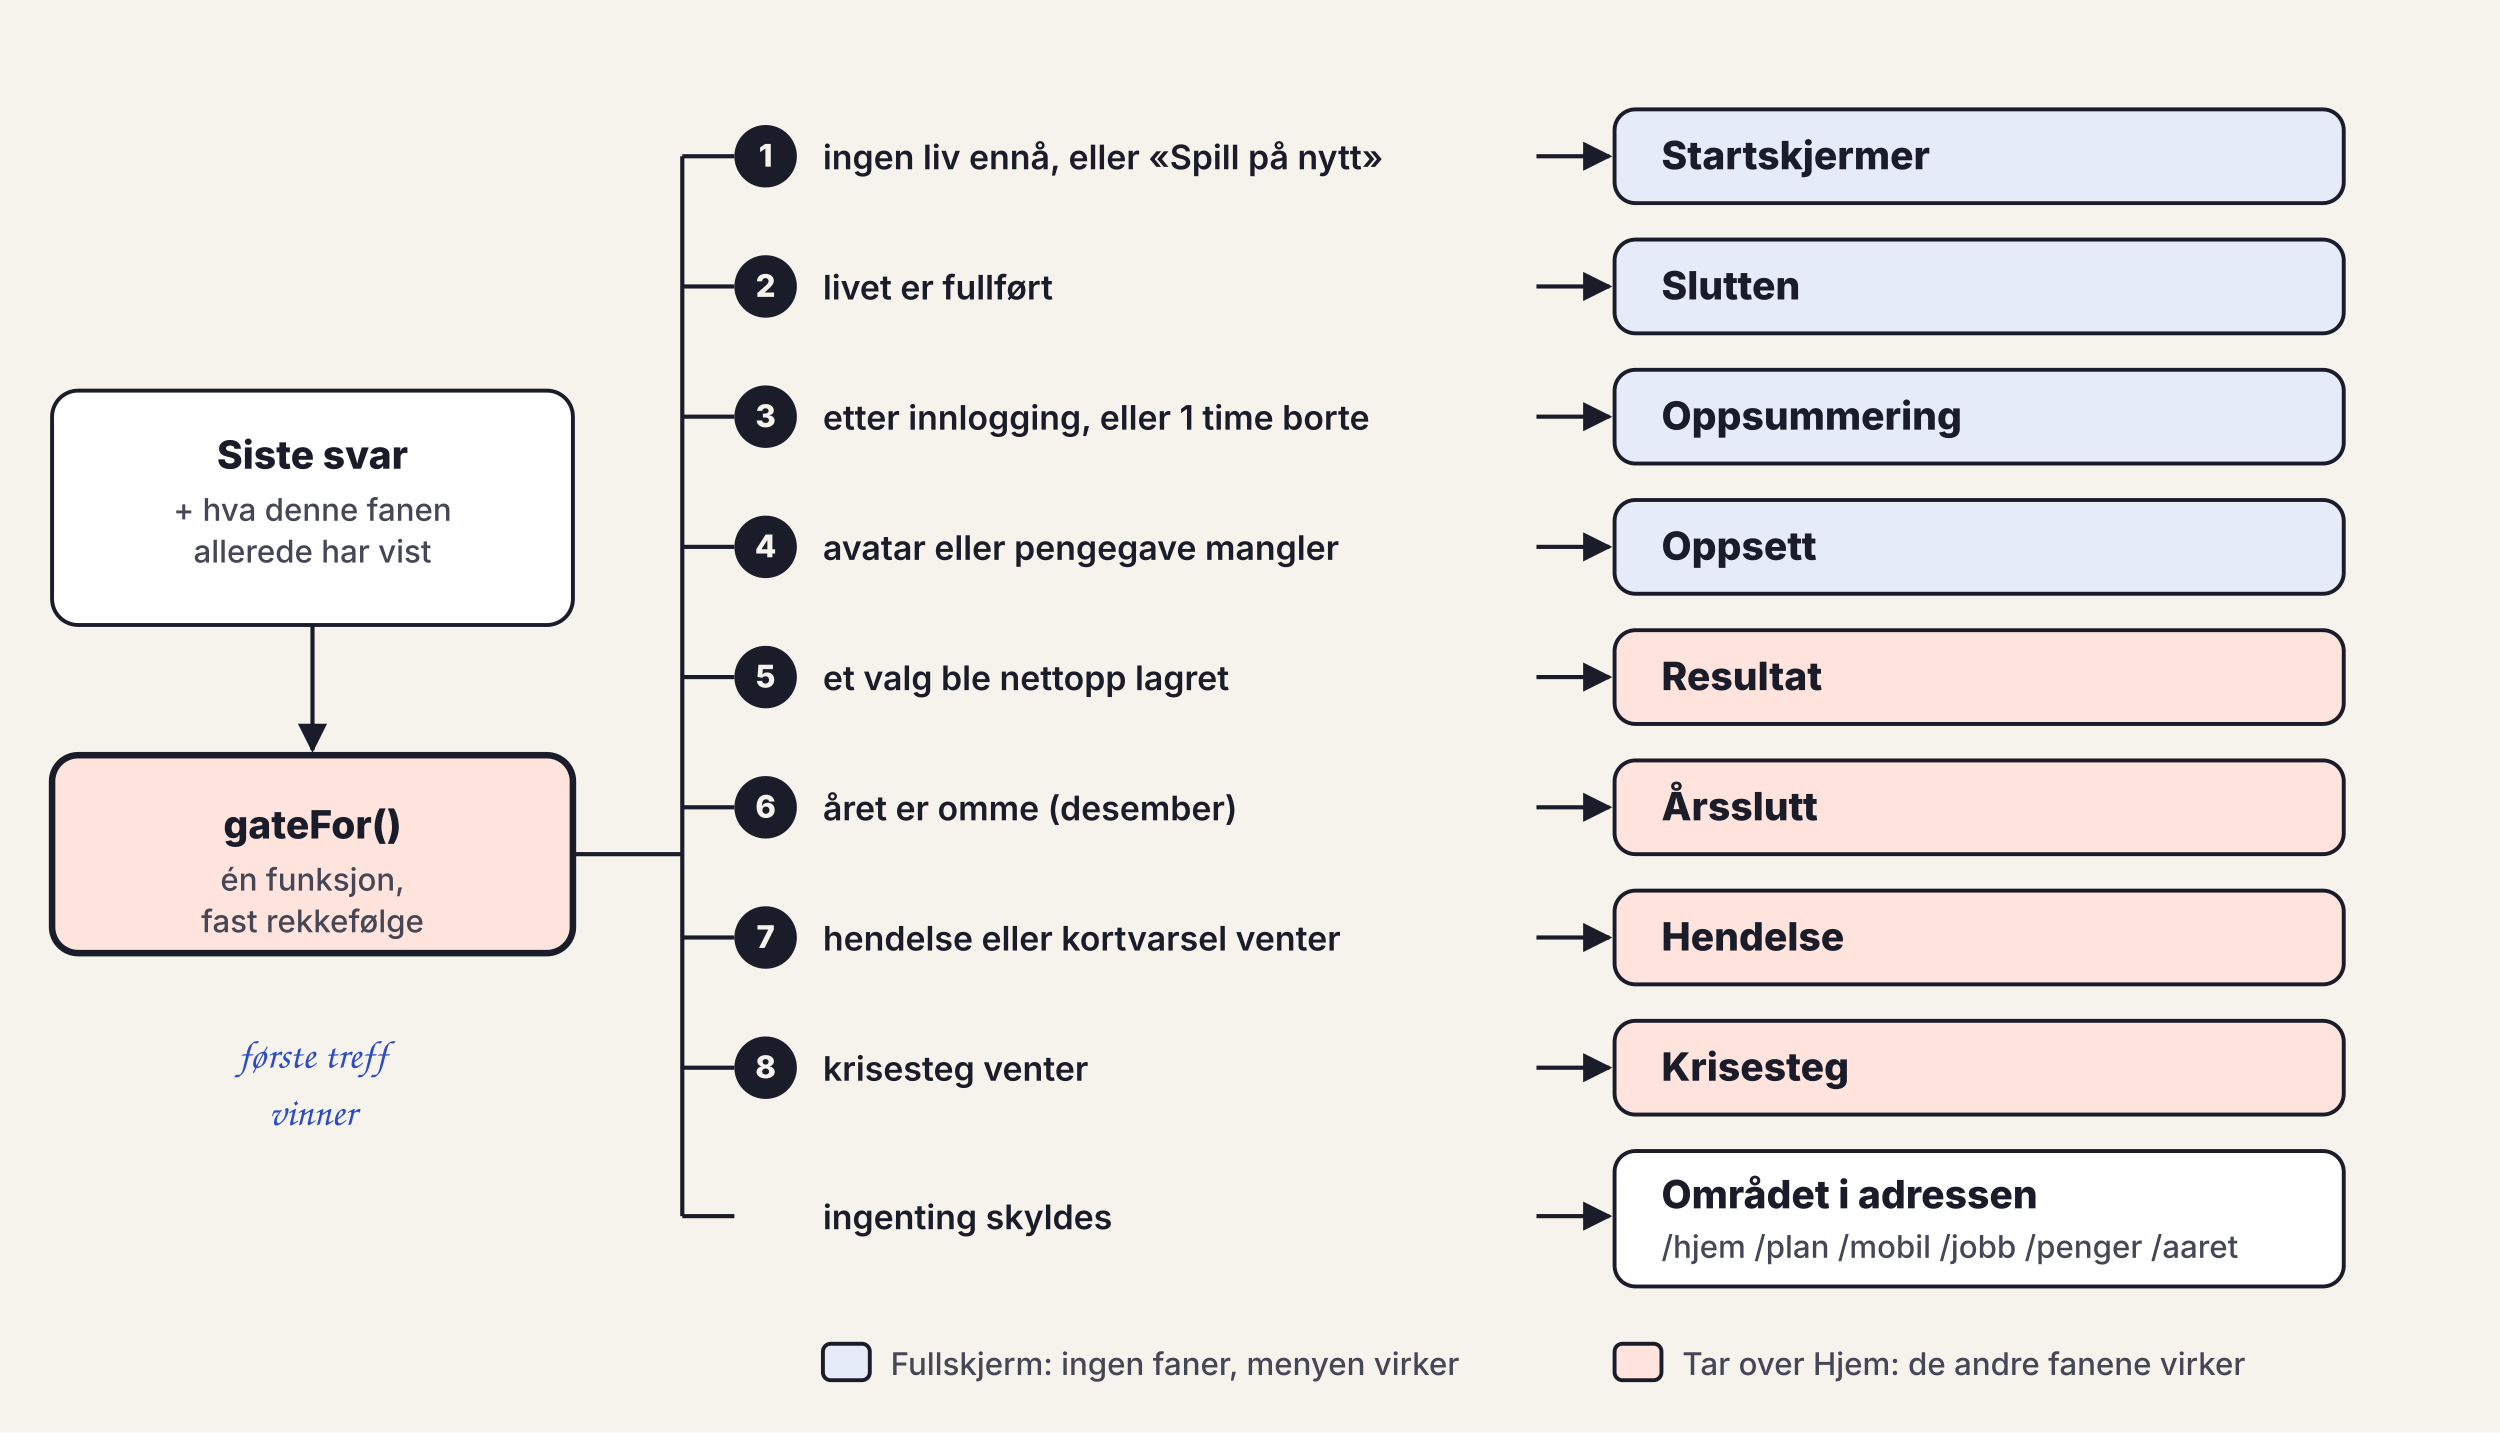
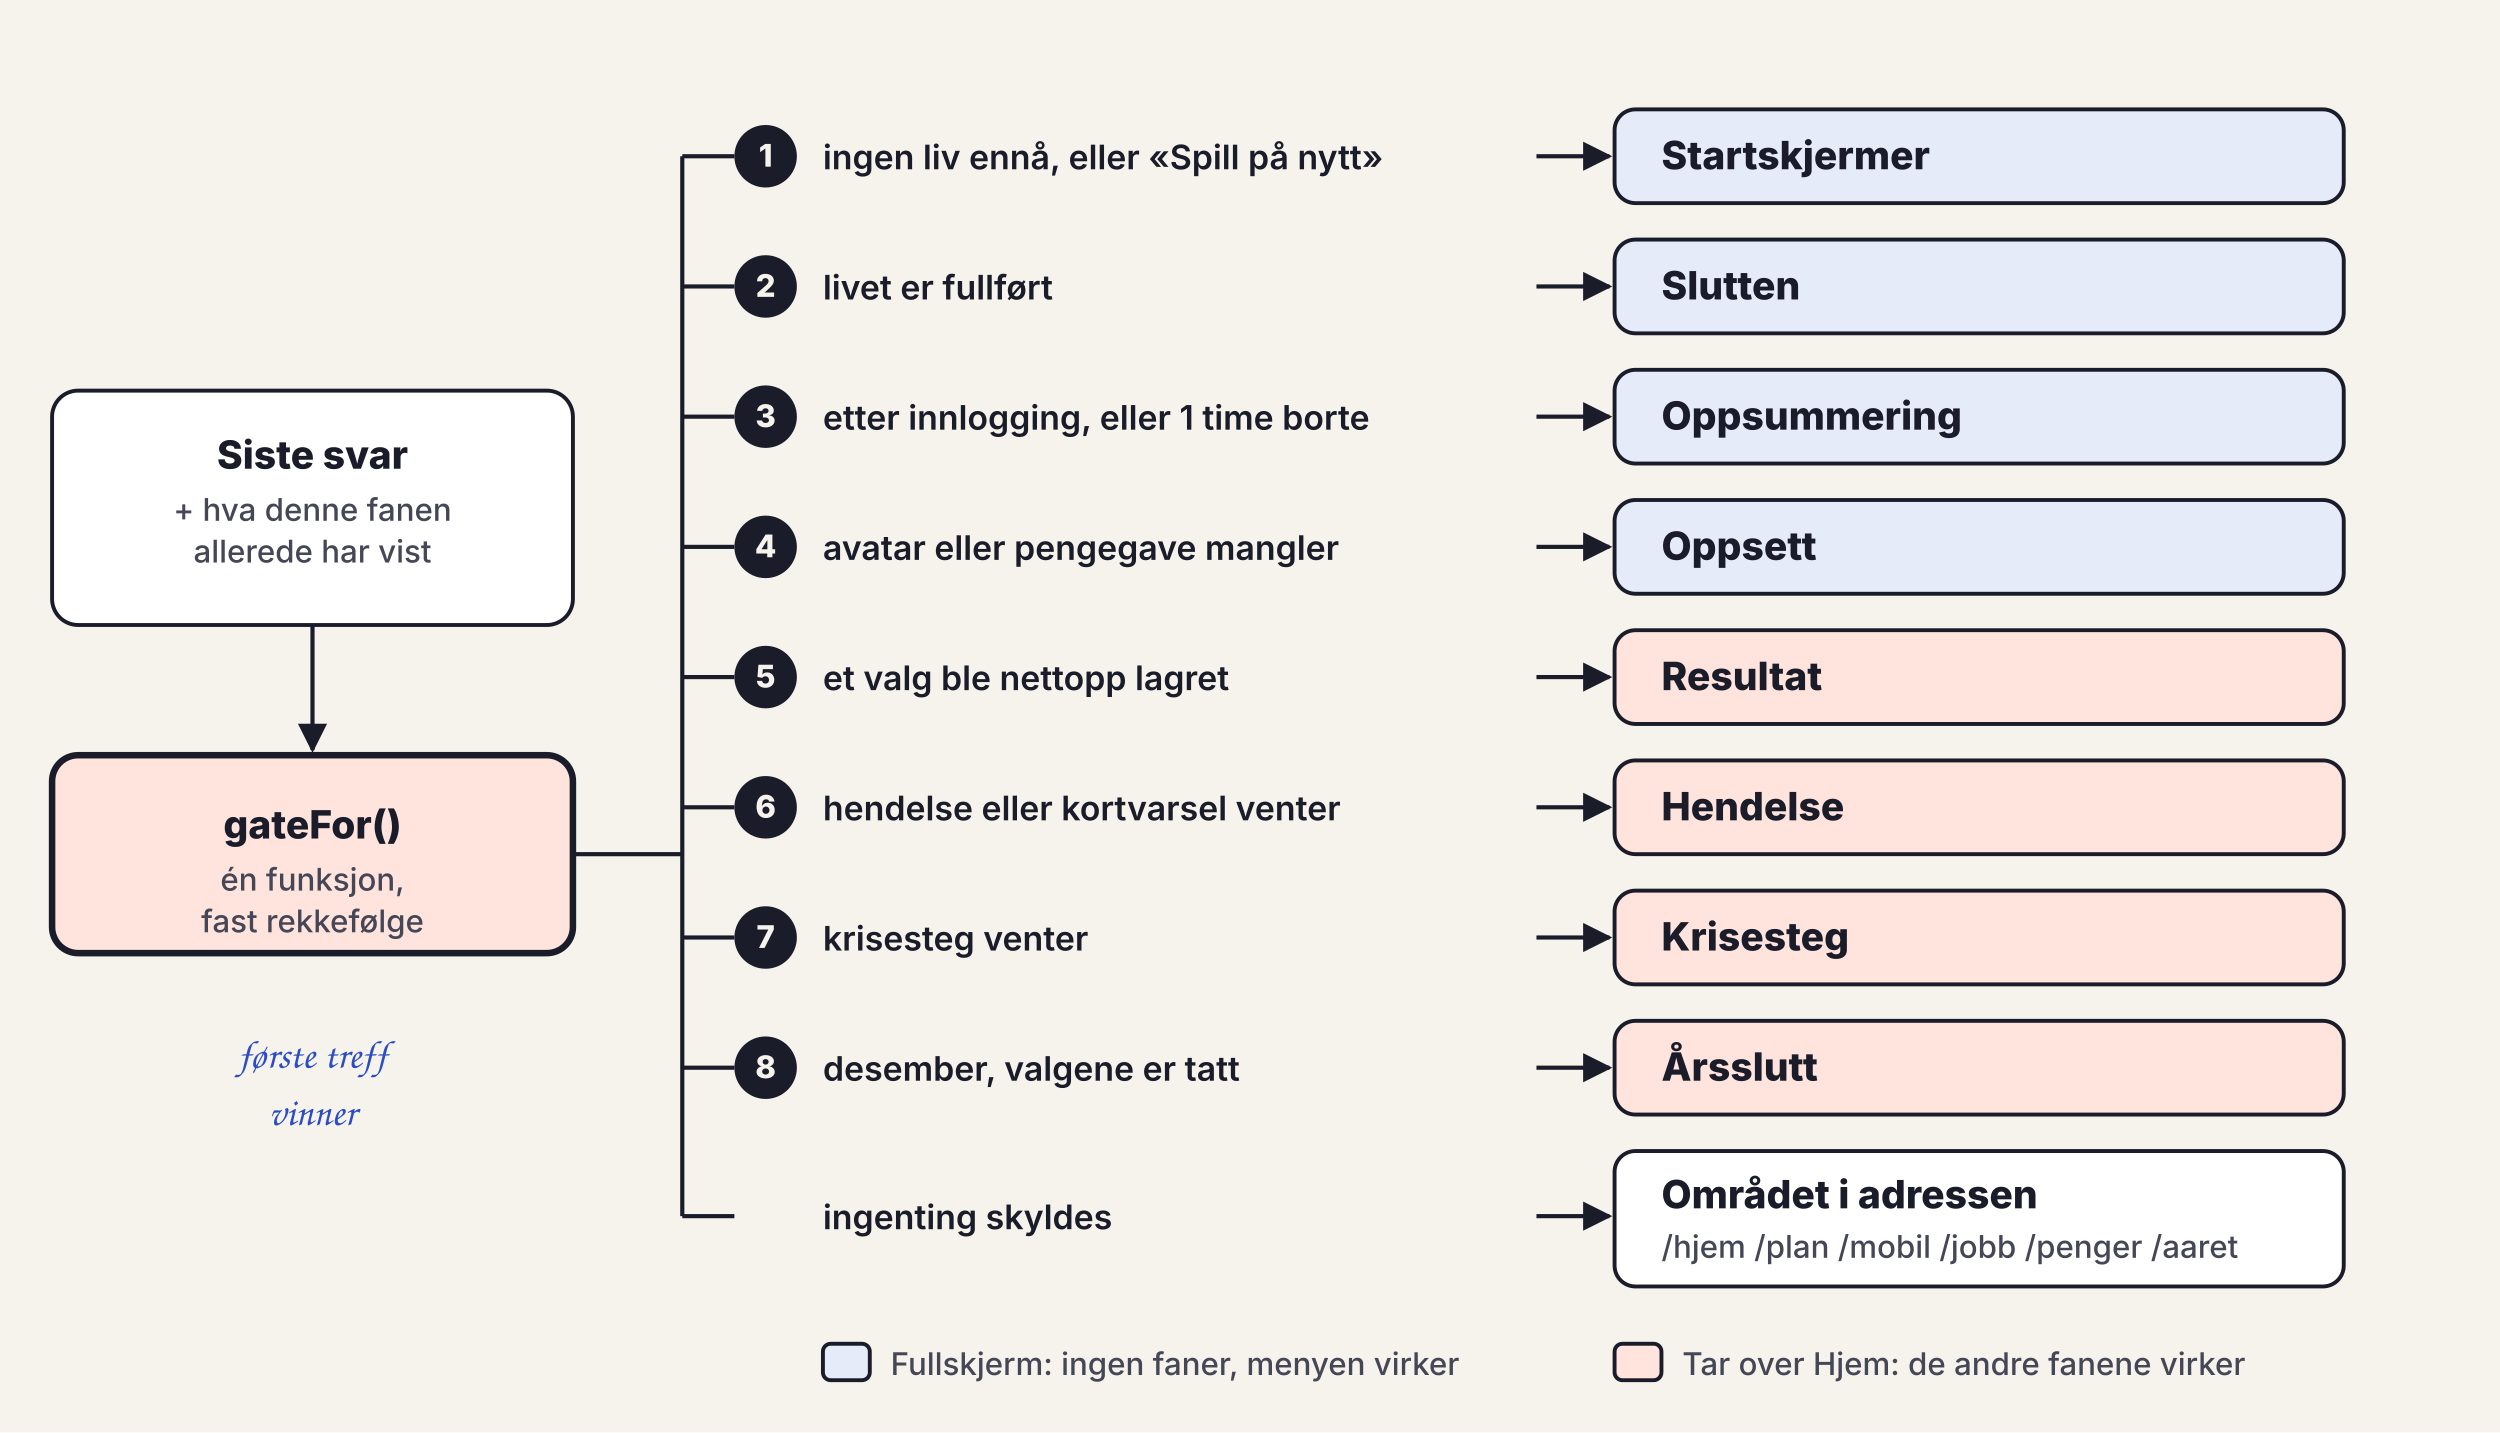
<svg xmlns="http://www.w3.org/2000/svg" viewBox="0 0 960 550" role="img" aria-label="gateFor ser på siste svar og hva fanen har sett, og sjekker åtte vilkår i fast rekkefølge: startskjermer, slutten, oppsummering, oppsett, resultat, årsslutt, hendelse og krisesteg. Første treff vinner. Skyldes ingenting, vises området i adressen. De fire første er fullskjerm, de fire neste tar bare over Hjem.">
  <style>
    .d-bg{fill:var(--d-paper,#F6F3EC)}
    .d-zone{fill:var(--d-zone,#DCE6D2)}
    .d-zone2{fill:var(--d-zone2,#E6EBFA)}
    .d-box{fill:var(--d-surface,#FFFFFF);stroke:var(--d-ink,#1A1C2A);stroke-width:1.5}
    .d-core{fill:var(--d-coral-soft,#FFE3DD);stroke:var(--d-ink,#1A1C2A);stroke-width:2.5}
    .d-hjem{fill:var(--d-coral-soft,#FFE3DD);stroke:var(--d-ink,#1A1C2A);stroke-width:1.5}
    .d-full{fill:var(--d-cobalt-soft,#E6EBFA);stroke:var(--d-ink,#1A1C2A);stroke-width:1.5}
    .d-ghost{fill:none;stroke:var(--d-ink,#1A1C2A);stroke-width:1.5;stroke-dasharray:6 5}
    .d-ln{fill:none;stroke:var(--d-ink,#1A1C2A);stroke-width:1.6}
    .d-dash{stroke-dasharray:6 5}
    .d-ah{fill:var(--d-ink,#1A1C2A)}
    .d-num{fill:var(--d-ink,#1A1C2A)}
    svg text{font-family:'Bricolage Grotesque',system-ui,-apple-system,'Segoe UI',sans-serif;fill:var(--d-ink,#1A1C2A)}
    svg .d-t{font-size:15px;font-weight:800}
    svg .d-s{font-size:12px;font-weight:500;fill:var(--d-muted,#454656)}
    svg .d-c{font-size:13px;font-weight:600}
    svg .d-h{font-size:11px;font-weight:800;letter-spacing:.09em}
    svg .d-n{font-size:12px;font-weight:800;fill:var(--d-paper,#F6F3EC)}
    svg .d-note{font-family:Kalam,'Segoe Print','Comic Sans MS',cursive;font-size:15px;fill:var(--d-cobalt,#2B4CC4)}
  </style>
  <defs>
    <marker id="f5a" viewBox="0 0 10 10" refX="9" refY="5" markerWidth="7" markerHeight="7" orient="auto-start-reverse">
      <path d="M0 0L10 5L0 10z" class="d-ah" />
    </marker>
  </defs>
  <rect class="d-bg" x="0" y="0" width="960" height="550" />
  <rect class="d-box" x="20" y="150" width="200" height="90" rx="10" />
  <text class="d-t" x="120" y="180" text-anchor="middle">Siste svar</text>
  <text class="d-s" x="120" y="200" text-anchor="middle">+ hva denne fanen</text>
  <text class="d-s" x="120" y="216" text-anchor="middle">allerede har vist</text>
  <path class="d-ln" d="M120 240 V288" marker-end="url(#f5a)" />
  <rect class="d-core" x="20" y="290" width="200" height="76" rx="10" />
  <text class="d-t" x="120" y="322" text-anchor="middle">gateFor()</text>
  <text class="d-s" x="120" y="342" text-anchor="middle">én funksjon,</text>
  <text class="d-s" x="120" y="358" text-anchor="middle">fast rekkefølge</text>
  <text class="d-note" x="120" y="410" text-anchor="middle">første treff</text>
  <text class="d-note" x="120" y="432" text-anchor="middle">vinner</text>
  <path class="d-ln" d="M220 328 H262 M262 60 V467" />
  <path class="d-ln" d="M262 60 H282 M262 110 H282 M262 160 H282 M262 210 H282 M262 260 H282 M262 310 H282 M262 360 H282 M262 410 H282 M262 467 H282" />
  <circle class="d-num" cx="294" cy="60" r="12" />
  <text class="d-n" x="294" y="64" text-anchor="middle">1</text>
  <text class="d-c" x="316" y="65">ingen liv ennå, eller «Spill på nytt»</text>
  <path class="d-ln" d="M590 60 H618" marker-end="url(#f5a)" />
  <rect class="d-full" x="620" y="42" width="280" height="36" rx="8" />
  <text class="d-t" x="638" y="65">Startskjermer</text>
  <circle class="d-num" cx="294" cy="110" r="12" />
  <text class="d-n" x="294" y="114" text-anchor="middle">2</text>
  <text class="d-c" x="316" y="115">livet er fullført</text>
  <path class="d-ln" d="M590 110 H618" marker-end="url(#f5a)" />
  <rect class="d-full" x="620" y="92" width="280" height="36" rx="8" />
  <text class="d-t" x="638" y="115">Slutten</text>
  <circle class="d-num" cx="294" cy="160" r="12" />
  <text class="d-n" x="294" y="164" text-anchor="middle">3</text>
  <text class="d-c" x="316" y="165">etter innlogging, eller 1 time borte</text>
  <path class="d-ln" d="M590 160 H618" marker-end="url(#f5a)" />
  <rect class="d-full" x="620" y="142" width="280" height="36" rx="8" />
  <text class="d-t" x="638" y="165">Oppsummering</text>
  <circle class="d-num" cx="294" cy="210" r="12" />
  <text class="d-n" x="294" y="214" text-anchor="middle">4</text>
  <text class="d-c" x="316" y="215">avatar eller pengegave mangler</text>
  <path class="d-ln" d="M590 210 H618" marker-end="url(#f5a)" />
  <rect class="d-full" x="620" y="192" width="280" height="36" rx="8" />
  <text class="d-t" x="638" y="215">Oppsett</text>
  <circle class="d-num" cx="294" cy="260" r="12" />
  <text class="d-n" x="294" y="264" text-anchor="middle">5</text>
  <text class="d-c" x="316" y="265">et valg ble nettopp lagret</text>
  <path class="d-ln" d="M590 260 H618" marker-end="url(#f5a)" />
  <rect class="d-hjem" x="620" y="242" width="280" height="36" rx="8" />
  <text class="d-t" x="638" y="265">Resultat</text>
  <circle class="d-num" cx="294" cy="310" r="12" />
  <text class="d-n" x="294" y="314" text-anchor="middle">6</text>
-   <text class="d-c" x="316" y="315">året er omme (desember)</text>
+   <text class="d-c" x="316" y="315">hendelse eller kortvarsel venter</text>
  <path class="d-ln" d="M590 310 H618" marker-end="url(#f5a)" />
  <rect class="d-hjem" x="620" y="292" width="280" height="36" rx="8" />
-   <text class="d-t" x="638" y="315">Årsslutt</text>
+   <text class="d-t" x="638" y="315">Hendelse</text>
  <circle class="d-num" cx="294" cy="360" r="12" />
  <text class="d-n" x="294" y="364" text-anchor="middle">7</text>
-   <text class="d-c" x="316" y="365">hendelse eller kortvarsel venter</text>
+   <text class="d-c" x="316" y="365">krisesteg venter</text>
  <path class="d-ln" d="M590 360 H618" marker-end="url(#f5a)" />
  <rect class="d-hjem" x="620" y="342" width="280" height="36" rx="8" />
-   <text class="d-t" x="638" y="365">Hendelse</text>
+   <text class="d-t" x="638" y="365">Krisesteg</text>
  <circle class="d-num" cx="294" cy="410" r="12" />
  <text class="d-n" x="294" y="414" text-anchor="middle">8</text>
-   <text class="d-c" x="316" y="415">krisesteg venter</text>
+   <text class="d-c" x="316" y="415">desember, valgene er tatt</text>
  <path class="d-ln" d="M590 410 H618" marker-end="url(#f5a)" />
  <rect class="d-hjem" x="620" y="392" width="280" height="36" rx="8" />
-   <text class="d-t" x="638" y="415">Krisesteg</text>
+   <text class="d-t" x="638" y="415">Årsslutt</text>
  <text class="d-c" x="316" y="472">ingenting skyldes</text>
  <path class="d-ln" d="M590 467 H618" marker-end="url(#f5a)" />
  <rect class="d-box" x="620" y="442" width="280" height="52" rx="8" />
  <text class="d-t" x="638" y="464">Området i adressen</text>
  <text class="d-s" x="638" y="483">/hjem /plan /mobil /jobb /penger /aaret</text>
  <rect class="d-full" x="316" y="516" width="18" height="14" rx="3" />
  <text class="d-s" x="342" y="528">Fullskjerm: ingen faner, menyen virker</text>
  <rect class="d-hjem" x="620" y="516" width="18" height="14" rx="3" />
  <text class="d-s" x="646" y="528">Tar over Hjem: de andre fanene virker</text>
</svg>
